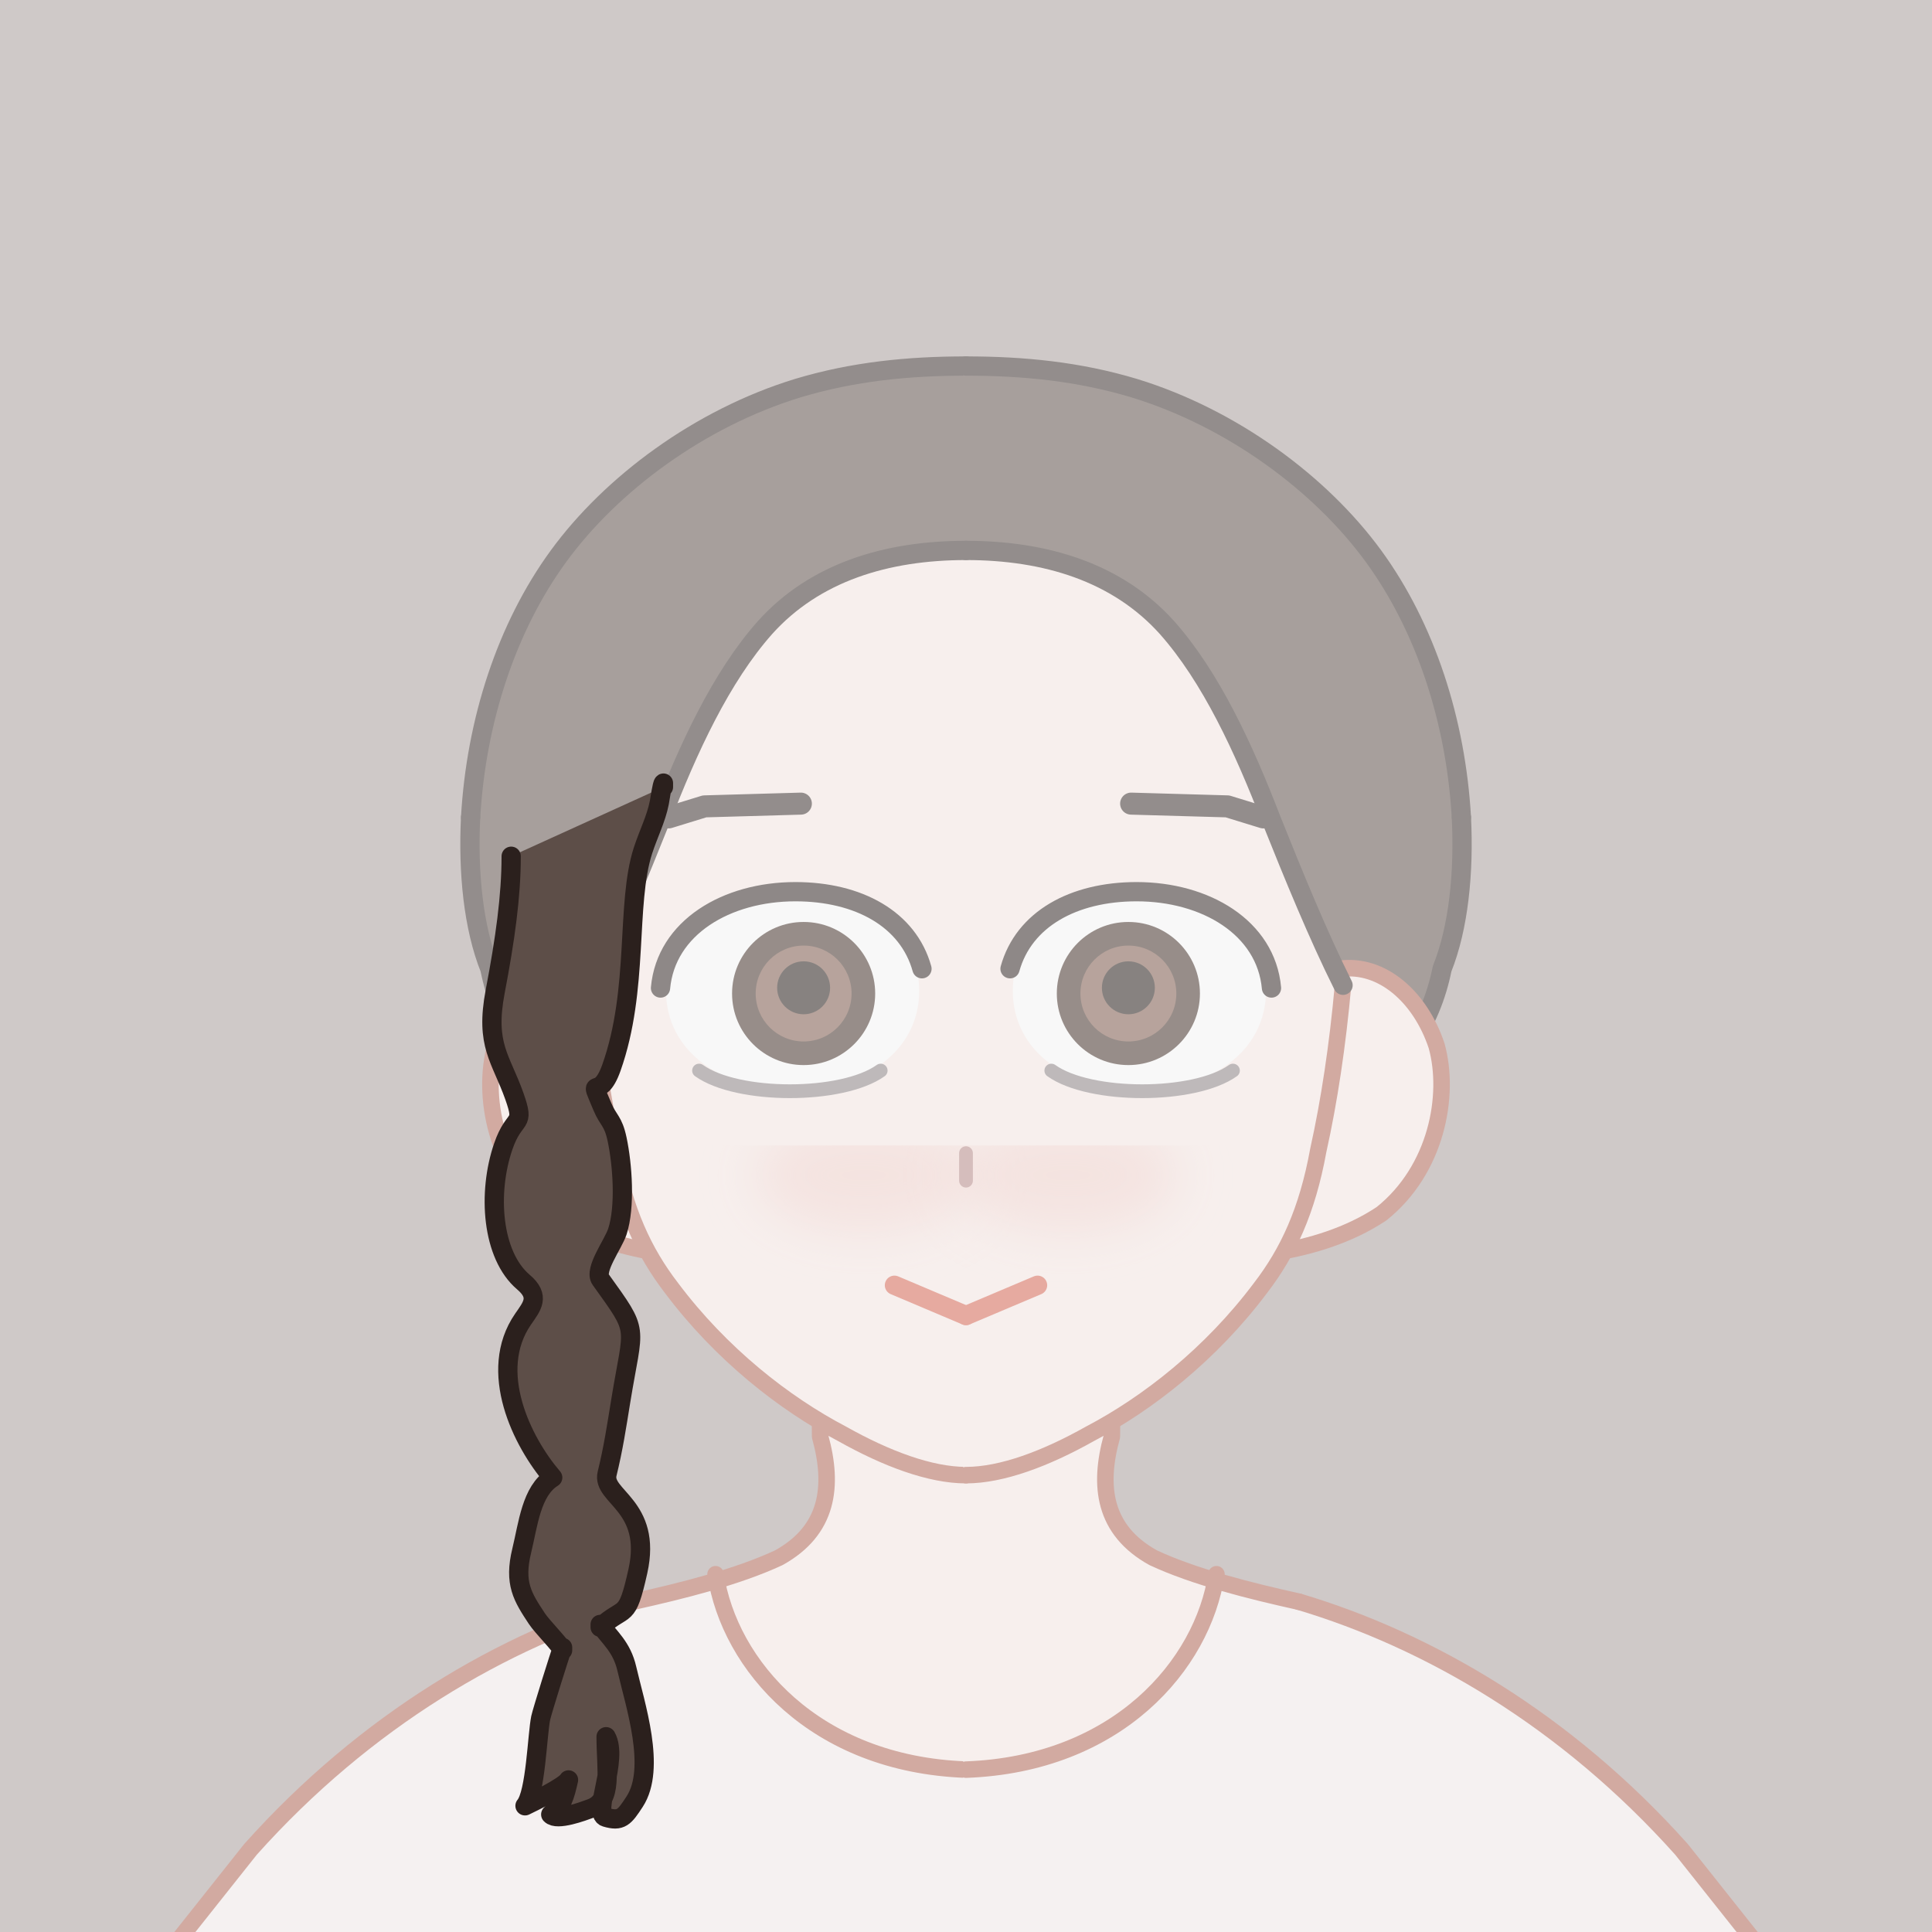
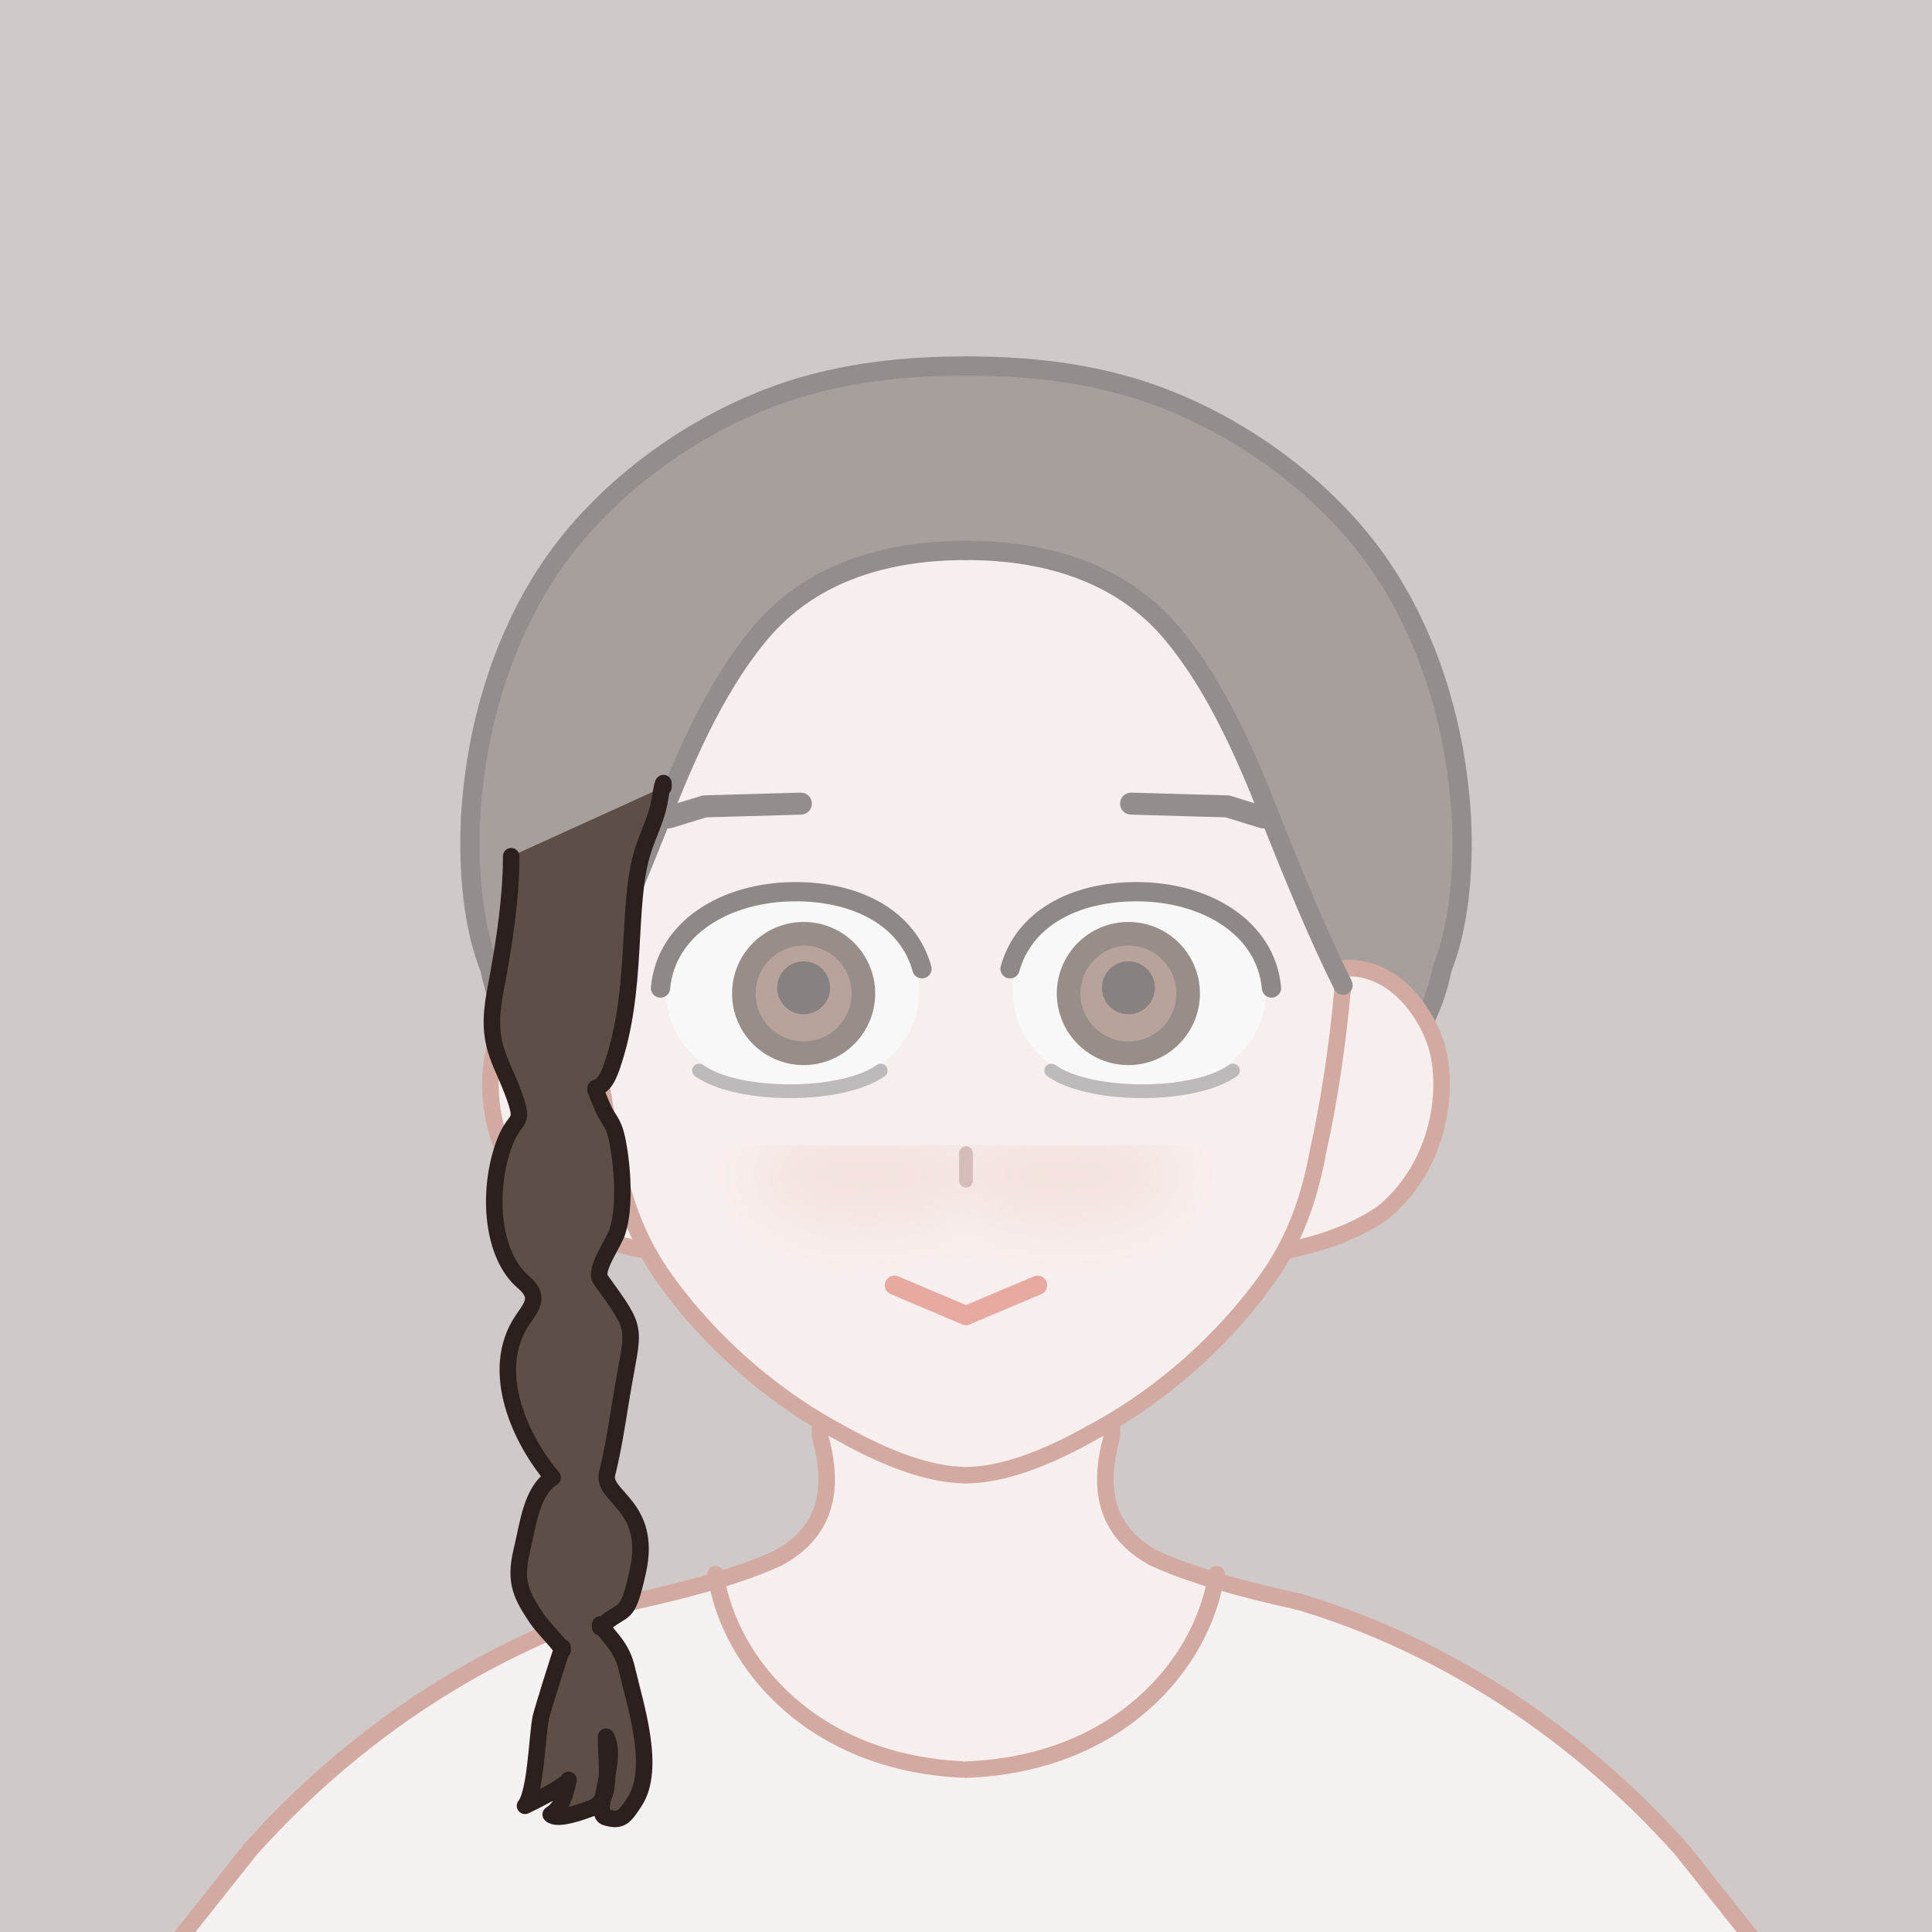
<svg xmlns="http://www.w3.org/2000/svg" width="702" height="702" viewBox="0 0 702 702">
  <defs>
    <clipPath id="clip-path-1">
      <path d="M242 416.2 L386 416.2 L386 526.29 L242 526.29 Z" />
    </clipPath>
    <filter id="filter-1" filterUnits="userSpaceOnUse" x="245" y="377" width="138" height="100" color-interpolation-filters="sRGB">
      <feGaussianBlur in="SourceGraphic" stdDeviation="9" color-interpolation-filters="linearRGB" />
    </filter>
    <clipPath id="clip-path-2">
      <path d="M460 416.2 L316 416.2 L316 526.29 L460 526.29 Z" />
    </clipPath>
    <filter id="filter-2" filterUnits="userSpaceOnUse" x="319" y="377" width="138" height="100" color-interpolation-filters="sRGB">
      <feGaussianBlur in="SourceGraphic" stdDeviation="9" color-interpolation-filters="linearRGB" />
    </filter>
    <clipPath id="clip-path-3">
      <path d="M242 373.68 C242 341.65 262 326 288 326 C314 326 334 341.65 334 373.68 C334 405.72 314 426.11 288 426.11 C262 426.11 242 405.72 242 373.68 Z" />
    </clipPath>
    <clipPath id="clip-path-4">
      <path d="M460 373.68 C460 341.65 440 326 414 326 C388 326 368 341.65 368 373.68 C368 405.72 388 426.11 414 426.11 C440 426.11 460 405.72 460 373.68 Z" />
    </clipPath>
  </defs>
  <g id="_ref">
    <g opacity="0.5">
      <rect x="0" y="0" width="702" height="702" fill="#ada19f" />
      <g data-layer="body">
        <g>
          <path d="M260 573 L230 582 C183 596 133 625 91 672 L60 712 L352 712 L352 643 C296 641 265 605 260 573 Z" fill="#f9f2f1" />
          <path d="M296 490 L298 522 C303 540 301 556 283 566 L260 573 C265 605 296 641 352 643 L352 490 Z" fill="#fdeeea" />
          <path d="M230 582 C183 596 133 625 91 672 L64 706" fill="none" stroke="#b46352" stroke-width="6" stroke-linecap="round" stroke-linejoin="round" />
          <path d="M296 500 C298 510 298 516 298 522 C303 540 301 556 283 566 C268 573 248 578 230 582" fill="none" stroke="#b46352" stroke-width="6" stroke-linecap="round" stroke-linejoin="round" />
          <path d="M260 572 C265 605 296 641 351 643" fill="none" stroke="#b46352" stroke-width="6" stroke-linecap="round" stroke-linejoin="round" />
        </g>
        <g>
          <path d="M442 573 L472 582 C519 596 569 625 611 672 L642 712 L350 712 L350 643 C406 641 437 605 442 573 Z" fill="#f9f2f1" />
          <path d="M406 490 L404 522 C399 540 401 556 419 566 L442 573 C437 605 406 641 350 643 L350 490 Z" fill="#fdeeea" />
          <path d="M472 582 C519 596 569 625 611 672 L638 706" fill="none" stroke="#b46352" stroke-width="6" stroke-linecap="round" stroke-linejoin="round" />
          <path d="M406 500 C404 510 404 516 404 522 C399 540 401 556 419 566 C434 573 454 578 472 582" fill="none" stroke="#b46352" stroke-width="6" stroke-linecap="round" stroke-linejoin="round" />
          <path d="M442 572 C437 605 406 641 351 643" fill="none" stroke="#b46352" stroke-width="6" stroke-linecap="round" stroke-linejoin="round" />
        </g>
      </g>
      <g data-layer="hairBase">
        <g>
          <path d="M352 133 L351 133 C330 133 310 135 290 141 C254 152 222 176 203 202 C184 228 173 262 171 297 C170 317 172 337 178 352 C180 362 184 372 190 380 L198 386 L352 386 Z" fill="#5d4e48" />
          <path d="M351 133 C330 133 310 135 290 141 C254 152 222 176 203 202 C184 228 173 262 171 297" fill="none" stroke="#352a27" stroke-width="7" stroke-linecap="round" stroke-linejoin="round" />
          <path d="M171 297 C170 317 172 337 178 352 C180 362 184 372 190 380" fill="none" stroke="#352a27" stroke-width="7" stroke-linecap="round" stroke-linejoin="round" />
        </g>
        <g>
          <path d="M350 133 L351 133 C372 133 392 135 412 141 C448 152 480 176 499 202 C518 228 529 262 531 297 C532 317 530 337 524 352 C522 362 518 372 512 380 L504 386 L350 386 Z" fill="#5d4e48" />
          <path d="M351 133 C372 133 392 135 412 141 C448 152 480 176 499 202 C518 228 529 262 531 297" fill="none" stroke="#352a27" stroke-width="7" stroke-linecap="round" stroke-linejoin="round" />
          <path d="M531 297 C532 317 530 337 524 352 C522 362 518 372 512 380" fill="none" stroke="#352a27" stroke-width="7" stroke-linecap="round" stroke-linejoin="round" />
        </g>
      </g>
      <g data-layer="ear">
        <g>
          <path d="M215 352 C200 350 186 362 180 380 C175 398 180 425 200 441 C212 449 226 453 238 455 L225 380 Z" fill="#fdeeea" />
          <path d="M215 352 C200 350 186 362 180 380 C175 398 180 425 200 441 C212 449 226 453 238 455" fill="none" stroke="#b46352" stroke-width="6" stroke-linecap="round" stroke-linejoin="round" />
        </g>
        <g>
          <path d="M487 352 C502 350 516 362 522 380 C527 398 522 425 502 441 C490 449 476 453 464 455 L477 380 Z" fill="#fdeeea" />
          <path d="M487 352 C502 350 516 362 522 380 C527 398 522 425 502 441 C490 449 476 453 464 455" fill="none" stroke="#b46352" stroke-width="6" stroke-linecap="round" stroke-linejoin="round" />
        </g>
      </g>
      <g data-layer="face">
        <g>
          <path d="M352 200 L351 200 C322 200 296 208 278 228 C262 246 250 272 240 298 C232 318 223 340 214 358 C216 380 219 400 223 418 C227 440 234 455 244 468 C262 492 285 510 306 521 C322 530 338 536 351 536 L352 536 Z" fill="#fdeeea" />
          <path d="M214 358 C216 380 219 400 223 418 C227 440 234 455 244 468 C262 492 285 510 306 521 C322 530 338 536 351 536" fill="none" stroke="#b46352" stroke-width="6" stroke-linecap="round" stroke-linejoin="round" />
        </g>
        <g>
          <path d="M350 200 L351 200 C380 200 406 208 424 228 C440 246 452 272 462 298 C470 318 479 340 488 358 C486 380 483 400 479 418 C475 440 468 455 458 468 C440 492 417 510 396 521 C380 530 364 536 351 536 L350 536 Z" fill="#fdeeea" />
          <path d="M488 358 C486 380 483 400 479 418 C475 440 468 455 458 468 C440 492 417 510 396 521 C380 530 364 536 351 536" fill="none" stroke="#b46352" stroke-width="6" stroke-linecap="round" stroke-linejoin="round" />
        </g>
      </g>
      <g data-layer="makeup">
        <g clip-path="url(#clip-path-1)">
          <g filter="url(#filter-1)">
            <ellipse cx="314" cy="427" rx="40" ry="21" fill="#f3bfb8" opacity="0.5" />
          </g>
        </g>
        <g clip-path="url(#clip-path-2)">
          <g filter="url(#filter-2)">
            <ellipse cx="388" cy="427" rx="40" ry="21" fill="#f3bfb8" opacity="0.5" />
          </g>
        </g>
      </g>
      <g data-layer="mouth">
        <line x1="325" y1="467" x2="351" y2="478" fill="none" stroke="#dc6450" stroke-width="7" stroke-linecap="round" stroke-linejoin="round" />
        <line x1="377" y1="467" x2="351" y2="478" fill="none" stroke="#dc6450" stroke-width="7" stroke-linecap="round" stroke-linejoin="round" />
        <line x1="351" y1="419" x2="351" y2="429" fill="none" stroke="#b98a88" stroke-width="5" stroke-linecap="round" />
      </g>
      <g data-layer="eye">
        <path d="M242 360 C242 338 262 326 288 326 C314 326 334 338 334 360 C334 382 314 396 288 396 C262 396 242 382 242 360 Z" fill="#ffffff" />
        <g clip-path="url(#clip-path-3)">
          <g>
            <circle cx="292" cy="361" r="26" fill="#3e2a22" />
            <circle cx="292" cy="361" r="17.42" fill="#7e5647" />
            <circle cx="292" cy="358.92" r="9.62" fill="#1e1410" />
          </g>
        </g>
        <g>
          <path d="M254 389 C268 399 306 399 320 389" fill="none" stroke="#8b8284" stroke-width="5" stroke-linecap="round" />
          <path d="M240 359 C242 337 264 324 289 324 C312 324 330 334 335 352" fill="none" stroke="#2b201d" stroke-width="7" stroke-linecap="round" stroke-linejoin="round" />
        </g>
        <g>
          <path d="M460 360 C460 338 440 326 414 326 C388 326 368 338 368 360 C368 382 388 396 414 396 C440 396 460 382 460 360 Z" fill="#ffffff" />
          <g clip-path="url(#clip-path-4)">
            <g>
              <circle cx="410" cy="361" r="26" fill="#3e2a22" />
              <circle cx="410" cy="361" r="17.42" fill="#7e5647" />
              <circle cx="410" cy="358.92" r="9.62" fill="#1e1410" />
            </g>
          </g>
          <g>
            <path d="M448 389 C434 399 396 399 382 389" fill="none" stroke="#8b8284" stroke-width="5" stroke-linecap="round" />
            <path d="M462 359 C460 337 438 324 413 324 C390 324 372 334 367 352" fill="none" stroke="#2b201d" stroke-width="7" stroke-linecap="round" stroke-linejoin="round" />
          </g>
        </g>
      </g>
      <g data-layer="hairLine">
        <path d="M351 200 C322 200 296 208 278 228 C262 246 250 272 240 298 C232 318 223 340 214 358" fill="none" stroke="#352a27" stroke-width="7" stroke-linecap="round" stroke-linejoin="round" />
        <path d="M351 200 C380 200 406 208 424 228 C440 246 452 272 462 298 C470 318 479 340 488 358" fill="none" stroke="#352a27" stroke-width="7" stroke-linecap="round" stroke-linejoin="round" />
      </g>
      <g data-layer="brow">
        <polyline points="243,297 256,293 291,292" fill="none" stroke="#352a27" stroke-width="8" stroke-linecap="round" stroke-linejoin="round" />
        <polyline points="459,297 446,293 411,292" fill="none" stroke="#352a27" stroke-width="8" stroke-linecap="round" stroke-linejoin="round" />
      </g>
    </g>
  </g>
  <g id="half">
-     <path d="M185.739 311.12 C185.739 325.59 183.571 341.17 179.93 360.26 C176.194 379.85 182.034 384.54 186.918 398.37 C190.893 409.64 186.958 404.65 182.865 416.55 C177.064 433.42 178.682 456.07 190.17 465.84 C196.385 471.13 193.316 474.6 190.05 479.33 C176.989 498.27 189.726 523.94 200.828 536.88 C193.054 541.73 191.906 553.88 189.58 563.42 C186.676 575.32 189.884 580.26 195.08 588.14 C197.061 591.15 203.977 598.04 204.421 599.65 L204.421 598.61 C203.475 601.02 196.929 622 196.465 624.24 C195.21 630.28 194.659 651.62 190.769 656.15 C192.96 655.09 205.346 649.12 206.576 646.74 C205.261 652.48 204.227 656.63 200.11 659.29 C202.419 661.69 211.735 658.18 214.665 657.11 C222.833 654.14 220.228 643.35 220.228 631.04 C224.926 639.25 215.088 658.82 220.081 660.3 C225.647 661.95 226.875 660.33 230.587 654.65 C238.567 642.45 230.728 619.3 227.773 606.39 C225.915 598.27 221.323 594.97 218.073 590.24 L218.073 591.28 C227.207 582.97 227.684 589.24 231.768 570.93 C237.117 546.95 218.531 543.89 220.595 535.47 C222.874 526.18 224.013 518.5 225.585 508.84 C230.157 480.72 232.617 484.95 218.252 464.94 C215.729 461.43 222.798 452.15 224.317 447.52 C227.282 438.49 226.186 423.21 224.23 413.98 C222.767 407.08 221.047 407.32 218.869 402.08 C213.589 389.39 217.525 401.01 222.144 388 C232.312 359.35 227.312 328.55 233.641 309.02 C235.615 302.93 238.416 297.56 239.578 291.57 C239.821 290.32 240.588 284.82 241.066 284.54 L241.066 285.97" fill="#5d4e48" stroke="#2b201d" stroke-width="7" stroke-linecap="round" stroke-linejoin="round" />
+     <path d="M185.739 311.12 C185.739 325.59 183.571 341.17 179.93 360.26 C176.194 379.85 182.034 384.54 186.918 398.37 C190.893 409.64 186.958 404.65 182.865 416.55 C177.064 433.42 178.682 456.07 190.17 465.84 C196.385 471.13 193.316 474.6 190.05 479.33 C176.989 498.27 189.726 523.94 200.828 536.88 C193.054 541.73 191.906 553.88 189.58 563.42 C186.676 575.32 189.884 580.26 195.08 588.14 C197.061 591.15 203.977 598.04 204.421 599.65 L204.421 598.61 C203.475 601.02 196.929 622 196.465 624.24 C195.21 630.28 194.659 651.62 190.769 656.15 C192.96 655.09 205.346 649.12 206.576 646.74 C205.261 652.48 204.227 656.63 200.11 659.29 C202.419 661.69 211.735 658.18 214.665 657.11 C222.833 654.14 220.228 643.35 220.228 631.04 C224.926 639.25 215.088 658.82 220.081 660.3 C225.647 661.95 226.875 660.33 230.587 654.65 C238.567 642.45 230.728 619.3 227.773 606.39 C225.915 598.27 221.323 594.97 218.073 590.24 L218.073 591.28 C227.207 582.97 227.684 589.24 231.768 570.93 C237.117 546.95 218.531 543.89 220.595 535.47 C222.874 526.18 224.013 518.5 225.585 508.84 C230.157 480.72 232.617 484.95 218.252 464.94 C215.729 461.43 222.798 452.15 224.317 447.52 C227.282 438.49 226.186 423.21 224.23 413.98 C222.767 407.08 221.047 407.32 218.869 402.08 C213.589 389.39 217.525 401.01 222.144 388 C232.312 359.35 227.312 328.55 233.641 309.02 C235.615 302.93 238.416 297.56 239.578 291.57 C239.821 290.32 240.588 284.82 241.066 284.54 L241.066 285.97" fill="#5d4e48" stroke="#2b201d" stroke-width="6" stroke-linecap="round" stroke-linejoin="round" />
  </g>
</svg>
